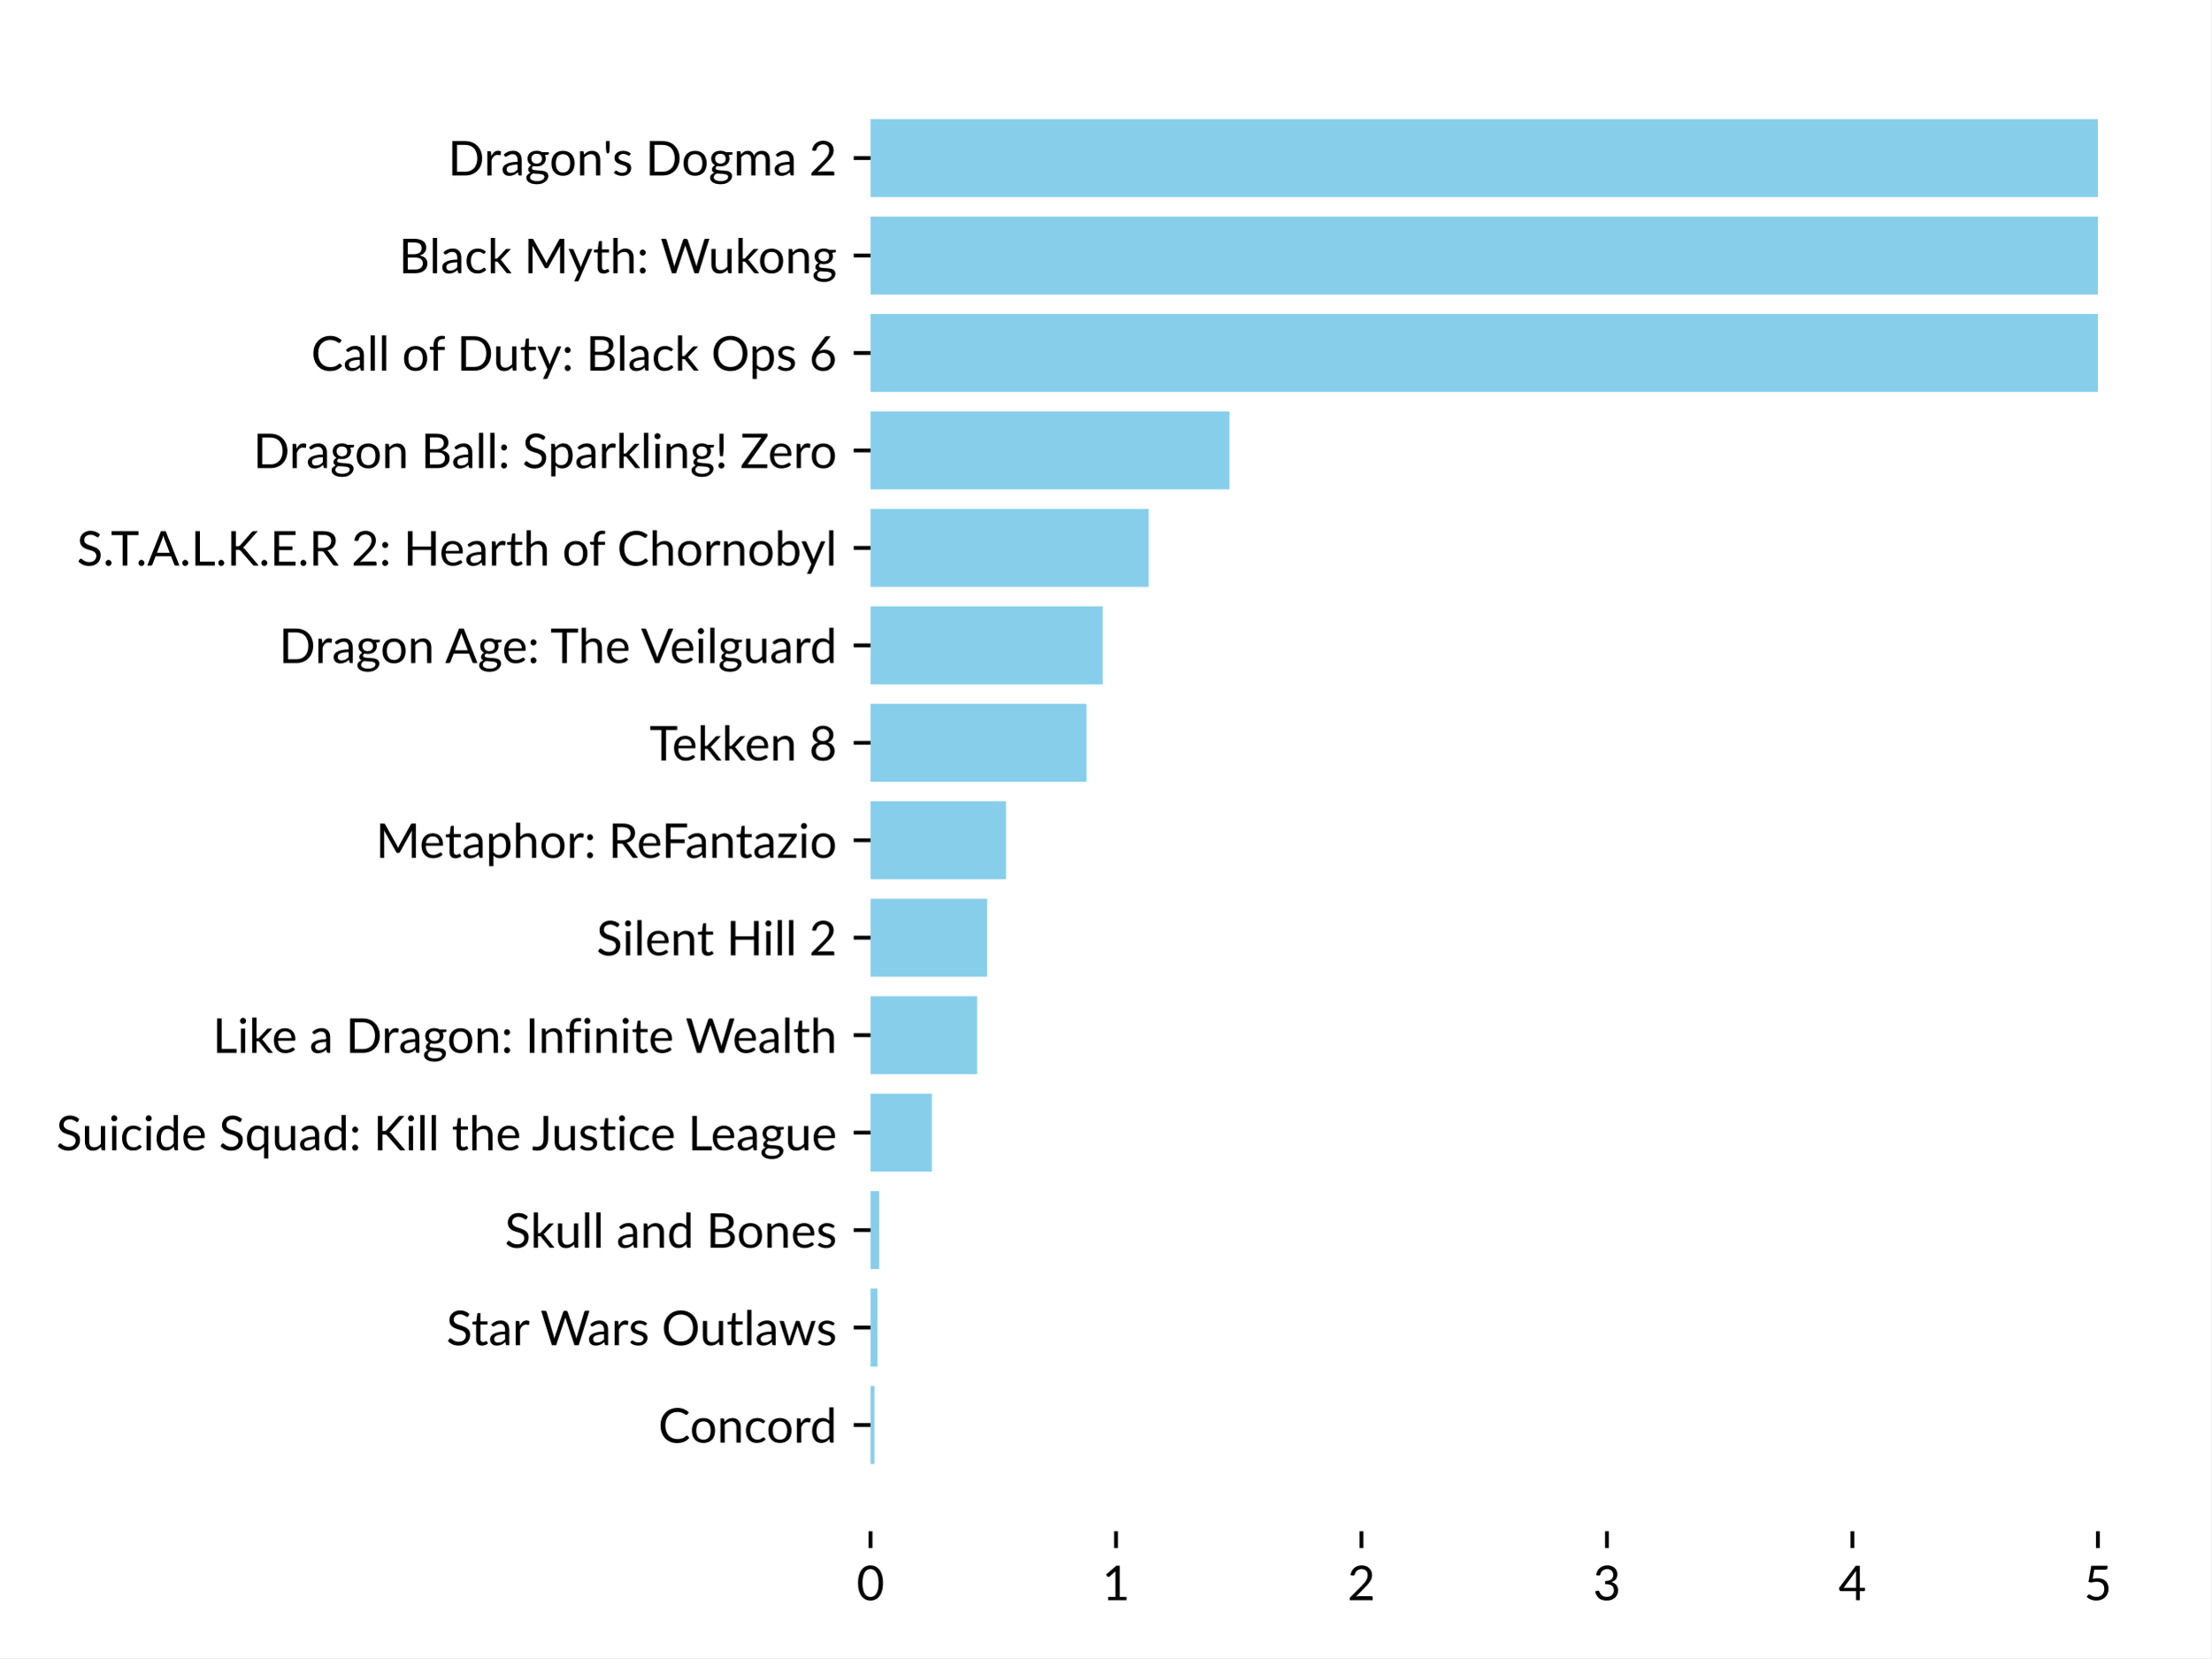
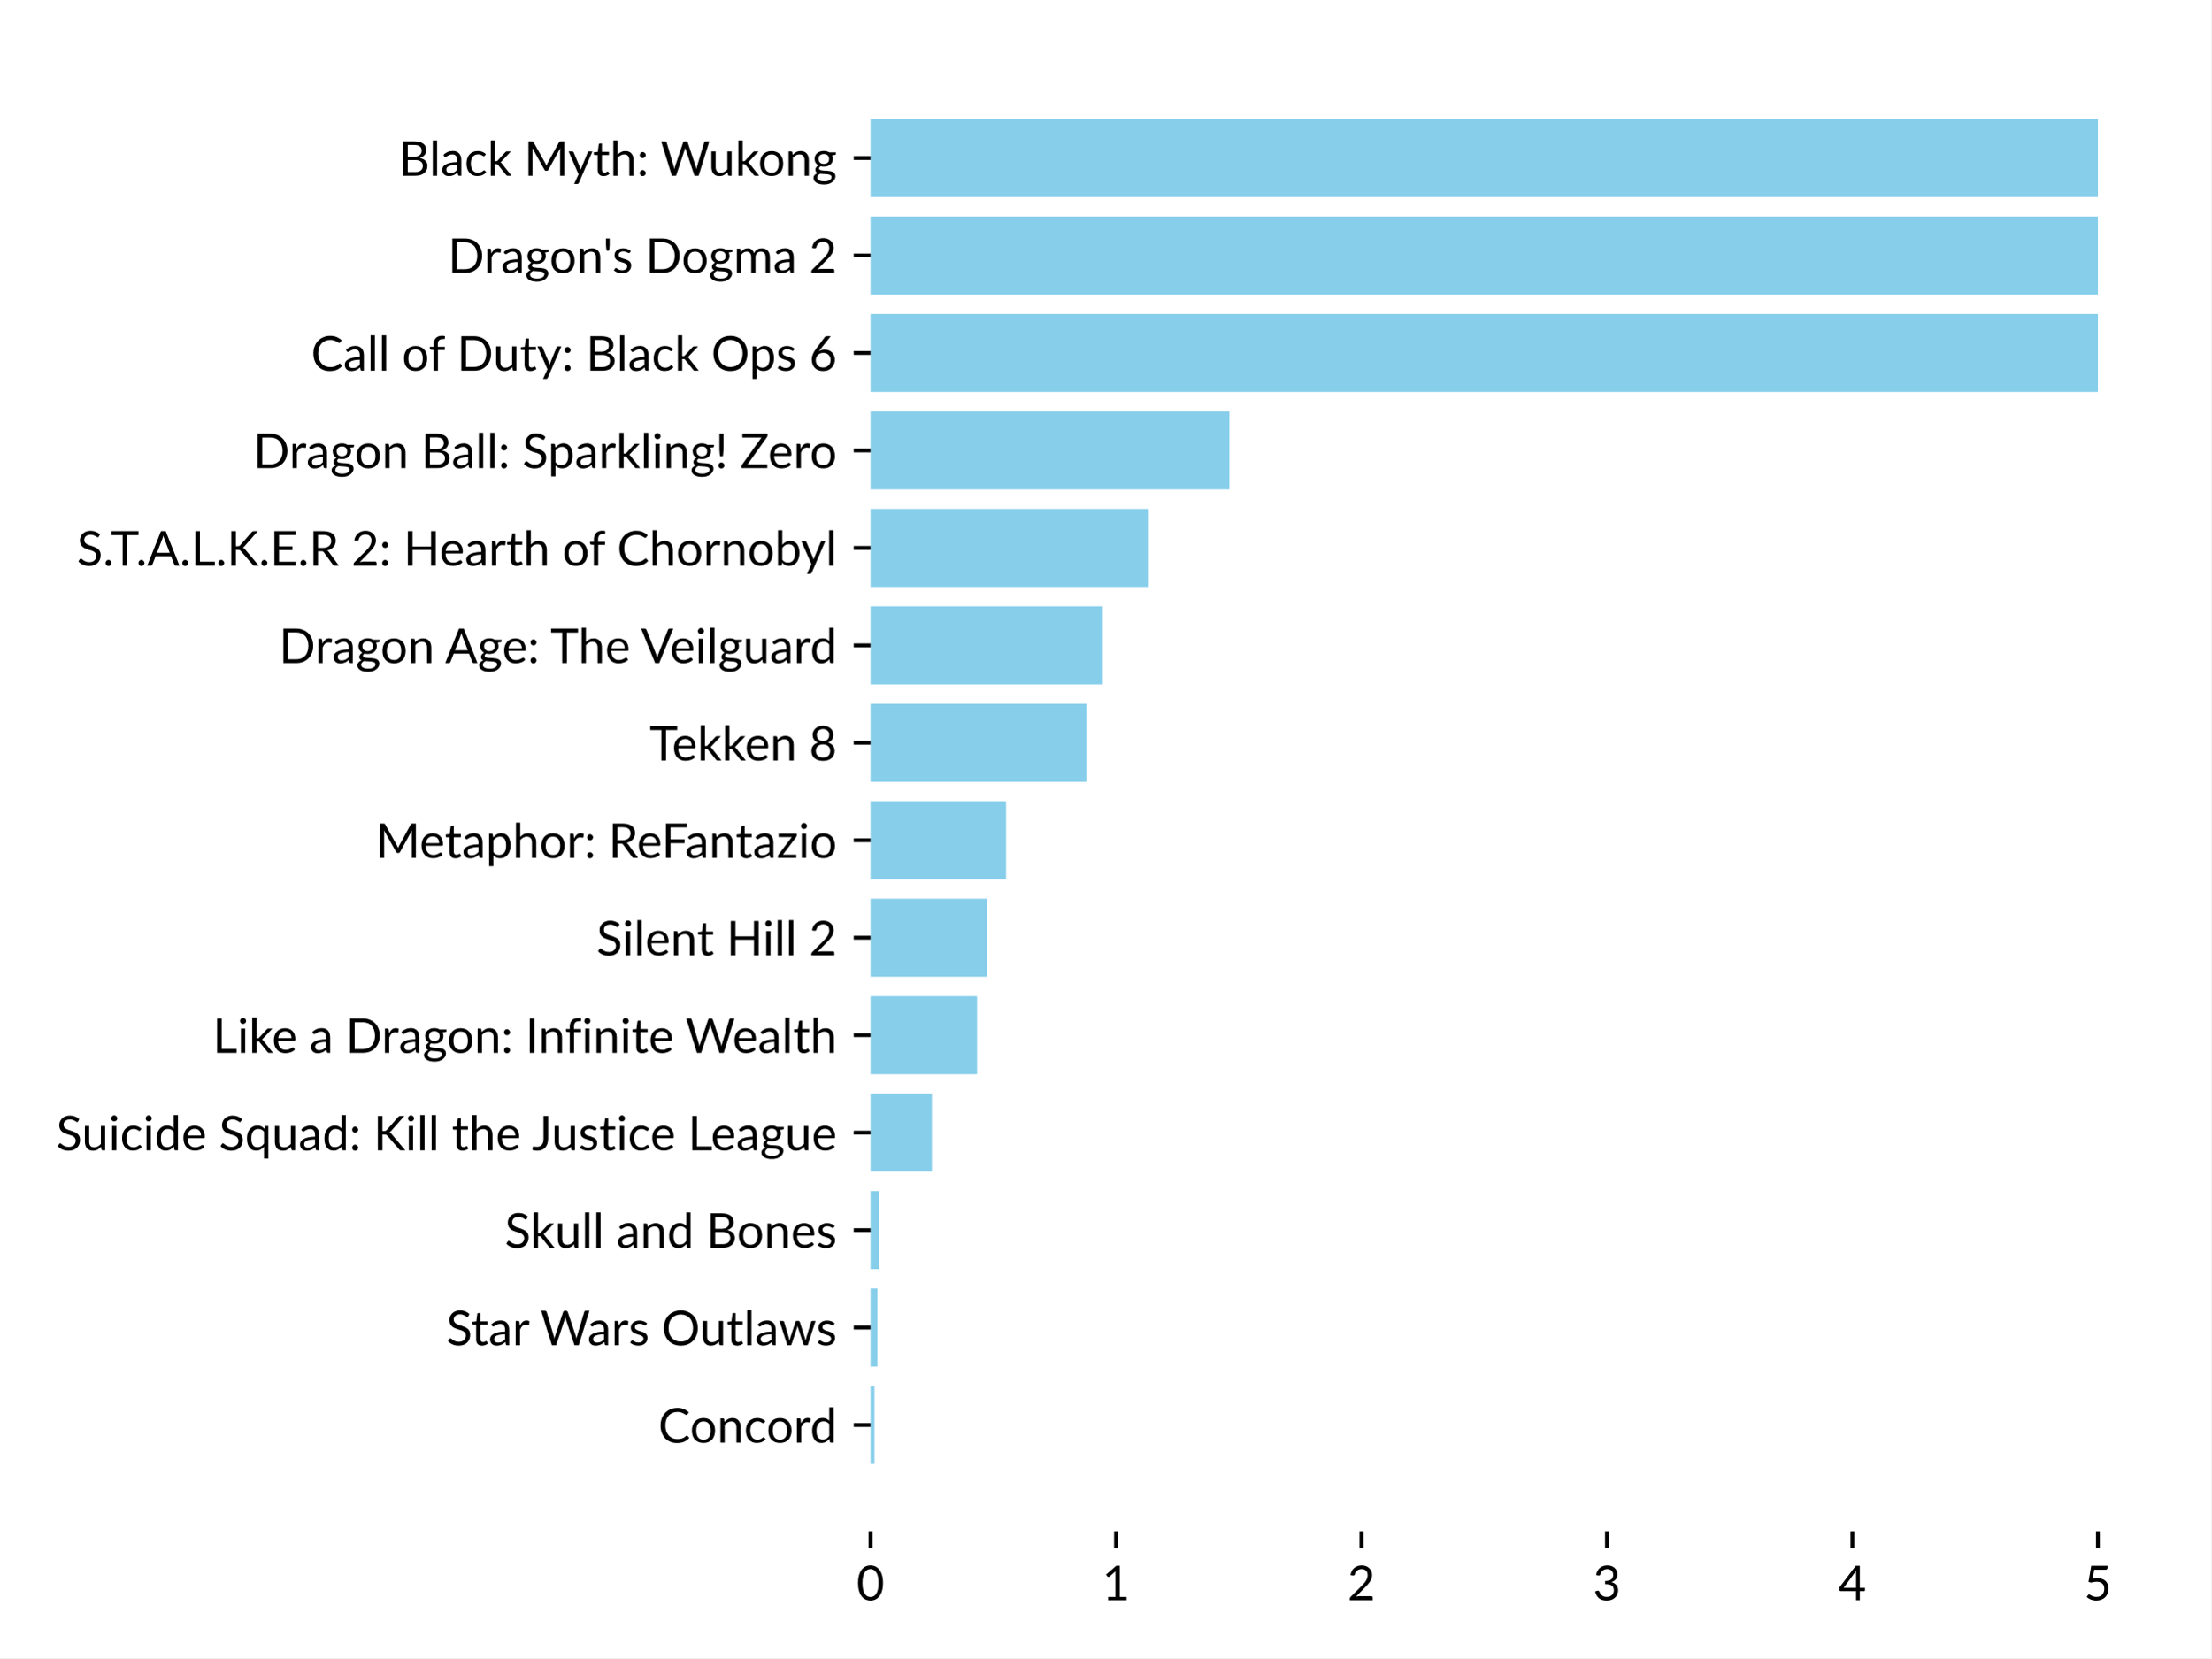
<svg xmlns="http://www.w3.org/2000/svg" xmlns:xlink="http://www.w3.org/1999/xlink" width="460.8pt" height="345.6pt" viewBox="0 0 460.8 345.6" version="1.1">
  <defs>
    <style type="text/css">*{stroke-linejoin: round; stroke-linecap: butt}</style>
  </defs>
  <g id="figure_1">
    <g id="patch_1">
      <path d="M 0 345.6  L 460.8 345.6  L 460.8 0  L 0 0  z " style="fill: #ffffff" />
    </g>
    <g id="axes_1">
      <g id="patch_2">
        <path d="M 181.42 319.16  L 450 319.16  L 450 10.8  L 181.42 10.8  z " style="fill: #ffffff" />
      </g>
      <g id="patch_3">
-         <path d="M 181.42 305.144  L 182.239 305.144  L 182.239 288.893  L 181.42 288.893  z " clip-path="url(#pe1f3c79102)" style="fill: #87ceeb" />
+         <path d="M 181.42 305.144  L 182.239 305.144  L 182.239 288.893  L 181.42 288.893  z " clip-path="url(#pfe8687f80e)" style="fill: #87ceeb" />
      </g>
      <g id="patch_4">
-         <path d="M 181.42 284.83  L 182.852 284.83  L 182.852 268.579  L 181.42 268.579  z " clip-path="url(#pe1f3c79102)" style="fill: #87ceeb" />
+         <path d="M 181.42 284.83  L 182.852 284.83  L 182.852 268.579  L 181.42 268.579  z " clip-path="url(#pfe8687f80e)" style="fill: #87ceeb" />
      </g>
      <g id="patch_5">
-         <path d="M 181.42 264.516  L 183.211 264.516  L 183.211 248.266  L 181.42 248.266  z " clip-path="url(#pe1f3c79102)" style="fill: #87ceeb" />
+         <path d="M 181.42 264.516  L 183.211 264.516  L 183.211 248.266  L 181.42 248.266  z " clip-path="url(#pfe8687f80e)" style="fill: #87ceeb" />
      </g>
      <g id="patch_6">
-         <path d="M 181.42 244.203  L 194.21 244.203  L 194.21 227.952  L 181.42 227.952  z " clip-path="url(#pe1f3c79102)" style="fill: #87ceeb" />
+         <path d="M 181.42 244.203  L 194.21 244.203  L 194.21 227.952  L 181.42 227.952  z " clip-path="url(#pfe8687f80e)" style="fill: #87ceeb" />
      </g>
      <g id="patch_7">
-         <path d="M 181.42 223.889  L 203.623 223.889  L 203.623 207.638  L 181.42 207.638  z " clip-path="url(#pe1f3c79102)" style="fill: #87ceeb" />
+         <path d="M 181.42 223.889  L 203.623 223.889  L 203.623 207.638  L 181.42 207.638  z " clip-path="url(#pfe8687f80e)" style="fill: #87ceeb" />
      </g>
      <g id="patch_8">
-         <path d="M 181.42 203.576  L 205.72 203.576  L 205.72 187.325  L 181.42 187.325  z " clip-path="url(#pe1f3c79102)" style="fill: #87ceeb" />
+         <path d="M 181.42 203.576  L 205.72 203.576  L 205.72 187.325  L 181.42 187.325  z " clip-path="url(#pfe8687f80e)" style="fill: #87ceeb" />
      </g>
      <g id="patch_9">
-         <path d="M 181.42 183.262  L 209.659 183.262  L 209.659 167.011  L 181.42 167.011  z " clip-path="url(#pe1f3c79102)" style="fill: #87ceeb" />
+         <path d="M 181.42 183.262  L 209.659 183.262  L 209.659 167.011  L 181.42 167.011  z " clip-path="url(#pfe8687f80e)" style="fill: #87ceeb" />
      </g>
      <g id="patch_10">
-         <path d="M 181.42 162.949  L 226.439 162.949  L 226.439 146.698  L 181.42 146.698  z " clip-path="url(#pe1f3c79102)" style="fill: #87ceeb" />
+         <path d="M 181.42 162.949  L 226.439 162.949  L 226.439 146.698  L 181.42 146.698  z " clip-path="url(#pfe8687f80e)" style="fill: #87ceeb" />
      </g>
      <g id="patch_11">
-         <path d="M 181.42 142.635  L 229.816 142.635  L 229.816 126.384  L 181.42 126.384  z " clip-path="url(#pe1f3c79102)" style="fill: #87ceeb" />
+         <path d="M 181.42 142.635  L 229.816 142.635  L 229.816 126.384  L 181.42 126.384  z " clip-path="url(#pfe8687f80e)" style="fill: #87ceeb" />
      </g>
      <g id="patch_12">
-         <path d="M 181.42 122.322  L 239.382 122.322  L 239.382 106.071  L 181.42 106.071  z " clip-path="url(#pe1f3c79102)" style="fill: #87ceeb" />
+         <path d="M 181.42 122.322  L 239.382 122.322  L 239.382 106.071  L 181.42 106.071  z " clip-path="url(#pfe8687f80e)" style="fill: #87ceeb" />
      </g>
      <g id="patch_13">
-         <path d="M 181.42 102.008  L 256.213 102.008  L 256.213 85.757  L 181.42 85.757  z " clip-path="url(#pe1f3c79102)" style="fill: #87ceeb" />
+         <path d="M 181.42 102.008  L 256.213 102.008  L 256.213 85.757  L 181.42 85.757  z " clip-path="url(#pfe8687f80e)" style="fill: #87ceeb" />
      </g>
      <g id="patch_14">
-         <path d="M 181.42 81.694  L 437.21 81.694  L 437.21 65.444  L 181.42 65.444  z " clip-path="url(#pe1f3c79102)" style="fill: #87ceeb" />
+         <path d="M 181.42 81.694  L 437.21 81.694  L 437.21 65.444  L 181.42 65.444  z " clip-path="url(#pfe8687f80e)" style="fill: #87ceeb" />
      </g>
      <g id="patch_15">
-         <path d="M 181.42 61.381  L 437.21 61.381  L 437.21 45.13  L 181.42 45.13  z " clip-path="url(#pe1f3c79102)" style="fill: #87ceeb" />
+         <path d="M 181.42 61.381  L 437.21 61.381  L 437.21 45.13  L 181.42 45.13  z " clip-path="url(#pfe8687f80e)" style="fill: #87ceeb" />
      </g>
      <g id="patch_16">
-         <path d="M 181.42 41.067  L 437.21 41.067  L 437.21 24.816  L 181.42 24.816  z " clip-path="url(#pe1f3c79102)" style="fill: #87ceeb" />
+         <path d="M 181.42 41.067  L 437.21 41.067  L 437.21 24.816  L 181.42 24.816  z " clip-path="url(#pfe8687f80e)" style="fill: #87ceeb" />
      </g>
      <g id="matplotlib.axis_1">
        <g id="xtick_1">
          <g id="line2d_1">
            <defs>
-               <path id="me9f58854f4" d="M 0 0  L 0 3.5  " style="stroke: #000000; stroke-width: 0.8" />
+               <path id="mee8678b315" d="M 0 0  L 0 3.5  " style="stroke: #000000; stroke-width: 0.8" />
            </defs>
            <g>
-               <use xlink:href="#me9f58854f4" x="181.42" y="319.16" style="stroke: #000000; stroke-width: 0.8" />
+               <use xlink:href="#mee8678b315" x="181.42" y="319.16" style="stroke: #000000; stroke-width: 0.8" />
            </g>
          </g>
          <g id="text_1">
            <text style="font: 10px 'Lato', sans-serif; text-anchor: middle" x="181.42" y="333.526" transform="rotate(-0 181.42 333.5256)">0</text>
          </g>
        </g>
        <g id="xtick_2">
          <g id="line2d_2">
            <g>
-               <use xlink:href="#me9f58854f4" x="232.578" y="319.16" style="stroke: #000000; stroke-width: 0.8" />
+               <use xlink:href="#mee8678b315" x="232.578" y="319.16" style="stroke: #000000; stroke-width: 0.8" />
            </g>
          </g>
          <g id="text_2">
            <text style="font: 10px 'Lato', sans-serif; text-anchor: middle" x="232.578" y="333.526" transform="rotate(-0 232.5781 333.5256)">1</text>
          </g>
        </g>
        <g id="xtick_3">
          <g id="line2d_3">
            <g>
-               <use xlink:href="#me9f58854f4" x="283.736" y="319.16" style="stroke: #000000; stroke-width: 0.8" />
+               <use xlink:href="#mee8678b315" x="283.736" y="319.16" style="stroke: #000000; stroke-width: 0.8" />
            </g>
          </g>
          <g id="text_3">
            <text style="font: 10px 'Lato', sans-serif; text-anchor: middle" x="283.736" y="333.526" transform="rotate(-0 283.7362 333.5256)">2</text>
          </g>
        </g>
        <g id="xtick_4">
          <g id="line2d_4">
            <g>
-               <use xlink:href="#me9f58854f4" x="334.894" y="319.16" style="stroke: #000000; stroke-width: 0.8" />
+               <use xlink:href="#mee8678b315" x="334.894" y="319.16" style="stroke: #000000; stroke-width: 0.8" />
            </g>
          </g>
          <g id="text_4">
            <text style="font: 10px 'Lato', sans-serif; text-anchor: middle" x="334.894" y="333.526" transform="rotate(-0 334.8943 333.5256)">3</text>
          </g>
        </g>
        <g id="xtick_5">
          <g id="line2d_5">
            <g>
-               <use xlink:href="#me9f58854f4" x="386.052" y="319.16" style="stroke: #000000; stroke-width: 0.8" />
+               <use xlink:href="#mee8678b315" x="386.052" y="319.16" style="stroke: #000000; stroke-width: 0.8" />
            </g>
          </g>
          <g id="text_5">
            <text style="font: 10px 'Lato', sans-serif; text-anchor: middle" x="386.052" y="333.526" transform="rotate(-0 386.0524 333.5256)">4</text>
          </g>
        </g>
        <g id="xtick_6">
          <g id="line2d_6">
            <g>
-               <use xlink:href="#me9f58854f4" x="437.21" y="319.16" style="stroke: #000000; stroke-width: 0.8" />
+               <use xlink:href="#mee8678b315" x="437.21" y="319.16" style="stroke: #000000; stroke-width: 0.8" />
            </g>
          </g>
          <g id="text_6">
            <text style="font: 10px 'Lato', sans-serif; text-anchor: middle" x="437.21" y="333.526" transform="rotate(-0 437.2105 333.5256)">5</text>
          </g>
        </g>
      </g>
      <g id="matplotlib.axis_2">
        <g id="ytick_1">
          <g id="line2d_7">
            <defs>
-               <path id="m3f64256fbd" d="M 0 0  L -3.5 0  " style="stroke: #000000; stroke-width: 0.8" />
+               <path id="m92e2fb8f68" d="M 0 0  L -3.5 0  " style="stroke: #000000; stroke-width: 0.8" />
            </defs>
            <g>
-               <use xlink:href="#m3f64256fbd" x="181.42" y="297.018" style="stroke: #000000; stroke-width: 0.8" />
+               <use xlink:href="#m92e2fb8f68" x="181.42" y="297.018" style="stroke: #000000; stroke-width: 0.8" />
            </g>
          </g>
          <g id="text_7">
            <text style="font: 10px 'Lato', sans-serif; text-anchor: end" x="174.42" y="300.701" transform="rotate(-0 174.42 300.701)">Concord</text>
          </g>
        </g>
        <g id="ytick_2">
          <g id="line2d_8">
            <g>
-               <use xlink:href="#m3f64256fbd" x="181.42" y="276.705" style="stroke: #000000; stroke-width: 0.8" />
+               <use xlink:href="#m92e2fb8f68" x="181.42" y="276.705" style="stroke: #000000; stroke-width: 0.8" />
            </g>
          </g>
          <g id="text_8">
            <text style="font: 10px 'Lato', sans-serif; text-anchor: end" x="174.42" y="280.387" transform="rotate(-0 174.42 280.3875)">Star Wars Outlaws</text>
          </g>
        </g>
        <g id="ytick_3">
          <g id="line2d_9">
            <g>
-               <use xlink:href="#m3f64256fbd" x="181.42" y="256.391" style="stroke: #000000; stroke-width: 0.8" />
+               <use xlink:href="#m92e2fb8f68" x="181.42" y="256.391" style="stroke: #000000; stroke-width: 0.8" />
            </g>
          </g>
          <g id="text_9">
            <text style="font: 10px 'Lato', sans-serif; text-anchor: end" x="174.42" y="260.074" transform="rotate(-0 174.42 260.0739)">Skull and Bones</text>
          </g>
        </g>
        <g id="ytick_4">
          <g id="line2d_10">
            <g>
-               <use xlink:href="#m3f64256fbd" x="181.42" y="236.077" style="stroke: #000000; stroke-width: 0.8" />
+               <use xlink:href="#m92e2fb8f68" x="181.42" y="236.077" style="stroke: #000000; stroke-width: 0.8" />
            </g>
          </g>
          <g id="text_10">
            <text style="font: 10px 'Lato', sans-serif; text-anchor: end" x="174.42" y="239.76" transform="rotate(-0 174.42 239.7603)">Suicide Squad: Kill the Justice League</text>
          </g>
        </g>
        <g id="ytick_5">
          <g id="line2d_11">
            <g>
-               <use xlink:href="#m3f64256fbd" x="181.42" y="215.764" style="stroke: #000000; stroke-width: 0.8" />
+               <use xlink:href="#m92e2fb8f68" x="181.42" y="215.764" style="stroke: #000000; stroke-width: 0.8" />
            </g>
          </g>
          <g id="text_11">
            <text style="font: 10px 'Lato', sans-serif; text-anchor: end" x="174.42" y="219.447" transform="rotate(-0 174.42 219.4467)">Like a Dragon: Infinite Wealth</text>
          </g>
        </g>
        <g id="ytick_6">
          <g id="line2d_12">
            <g>
-               <use xlink:href="#m3f64256fbd" x="181.42" y="195.45" style="stroke: #000000; stroke-width: 0.8" />
+               <use xlink:href="#m92e2fb8f68" x="181.42" y="195.45" style="stroke: #000000; stroke-width: 0.8" />
            </g>
          </g>
          <g id="text_12">
            <text style="font: 10px 'Lato', sans-serif; text-anchor: end" x="174.42" y="199.133" transform="rotate(-0 174.42 199.1332)">Silent Hill 2</text>
          </g>
        </g>
        <g id="ytick_7">
          <g id="line2d_13">
            <g>
-               <use xlink:href="#m3f64256fbd" x="181.42" y="175.137" style="stroke: #000000; stroke-width: 0.8" />
+               <use xlink:href="#m92e2fb8f68" x="181.42" y="175.137" style="stroke: #000000; stroke-width: 0.8" />
            </g>
          </g>
          <g id="text_13">
            <text style="font: 10px 'Lato', sans-serif; text-anchor: end" x="174.42" y="178.82" transform="rotate(-0 174.42 178.8196)">Metaphor: ReFantazio</text>
          </g>
        </g>
        <g id="ytick_8">
          <g id="line2d_14">
            <g>
-               <use xlink:href="#m3f64256fbd" x="181.42" y="154.823" style="stroke: #000000; stroke-width: 0.8" />
+               <use xlink:href="#m92e2fb8f68" x="181.42" y="154.823" style="stroke: #000000; stroke-width: 0.8" />
            </g>
          </g>
          <g id="text_14">
            <text style="font: 10px 'Lato', sans-serif; text-anchor: end" x="174.42" y="158.506" transform="rotate(-0 174.42 158.506)">Tekken 8</text>
          </g>
        </g>
        <g id="ytick_9">
          <g id="line2d_15">
            <g>
-               <use xlink:href="#m3f64256fbd" x="181.42" y="134.51" style="stroke: #000000; stroke-width: 0.8" />
+               <use xlink:href="#m92e2fb8f68" x="181.42" y="134.51" style="stroke: #000000; stroke-width: 0.8" />
            </g>
          </g>
          <g id="text_15">
            <text style="font: 10px 'Lato', sans-serif; text-anchor: end" x="174.42" y="138.192" transform="rotate(-0 174.42 138.1925)">Dragon Age: The Veilguard</text>
          </g>
        </g>
        <g id="ytick_10">
          <g id="line2d_16">
            <g>
-               <use xlink:href="#m3f64256fbd" x="181.42" y="114.196" style="stroke: #000000; stroke-width: 0.8" />
+               <use xlink:href="#m92e2fb8f68" x="181.42" y="114.196" style="stroke: #000000; stroke-width: 0.8" />
            </g>
          </g>
          <g id="text_16">
            <text style="font: 10px 'Lato', sans-serif; text-anchor: end" x="174.42" y="117.879" transform="rotate(-0 174.42 117.8789)">S.T.A.L.K.E.R 2: Hearth of Chornobyl</text>
          </g>
        </g>
        <g id="ytick_11">
          <g id="line2d_17">
            <g>
-               <use xlink:href="#m3f64256fbd" x="181.42" y="93.883" style="stroke: #000000; stroke-width: 0.8" />
+               <use xlink:href="#m92e2fb8f68" x="181.42" y="93.883" style="stroke: #000000; stroke-width: 0.8" />
            </g>
          </g>
          <g id="text_17">
            <text style="font: 10px 'Lato', sans-serif; text-anchor: end" x="174.42" y="97.565" transform="rotate(-0 174.42 97.56532)">Dragon Ball: Sparkling! Zero</text>
          </g>
        </g>
        <g id="ytick_12">
          <g id="line2d_18">
            <g>
-               <use xlink:href="#m3f64256fbd" x="181.42" y="73.569" style="stroke: #000000; stroke-width: 0.8" />
+               <use xlink:href="#m92e2fb8f68" x="181.42" y="73.569" style="stroke: #000000; stroke-width: 0.8" />
            </g>
          </g>
          <g id="text_18">
            <text style="font: 10px 'Lato', sans-serif; text-anchor: end" x="174.42" y="77.252" transform="rotate(-0 174.42 77.25174)">Call of Duty: Black Ops 6</text>
          </g>
        </g>
        <g id="ytick_13">
          <g id="line2d_19">
            <g>
-               <use xlink:href="#m3f64256fbd" x="181.42" y="53.255" style="stroke: #000000; stroke-width: 0.8" />
+               <use xlink:href="#m92e2fb8f68" x="181.42" y="53.255" style="stroke: #000000; stroke-width: 0.8" />
            </g>
          </g>
          <g id="text_19">
-             <text style="font: 10px 'Lato', sans-serif; text-anchor: end" x="174.42" y="56.938" transform="rotate(-0 174.42 56.93818)">Black Myth: Wukong</text>
+             <text style="font: 10px 'Lato', sans-serif; text-anchor: end" x="174.42" y="56.883" transform="rotate(-0 174.42 56.88349)">Dragon's Dogma 2</text>
          </g>
        </g>
        <g id="ytick_14">
          <g id="line2d_20">
            <g>
-               <use xlink:href="#m3f64256fbd" x="181.42" y="32.942" style="stroke: #000000; stroke-width: 0.8" />
+               <use xlink:href="#m92e2fb8f68" x="181.42" y="32.942" style="stroke: #000000; stroke-width: 0.8" />
            </g>
          </g>
          <g id="text_20">
-             <text style="font: 10px 'Lato', sans-serif; text-anchor: end" x="174.42" y="36.57" transform="rotate(-0 174.42 36.56992)">Dragon's Dogma 2</text>
+             <text style="font: 10px 'Lato', sans-serif; text-anchor: end" x="174.42" y="36.625" transform="rotate(-0 174.42 36.6246)">Black Myth: Wukong</text>
          </g>
        </g>
      </g>
    </g>
  </g>
  <defs>
-     <clipPath id="pe1f3c79102">
+     <clipPath id="pfe8687f80e">
      <rect x="181.42" y="10.8" width="268.58" height="308.36" />
    </clipPath>
  </defs>
</svg>
